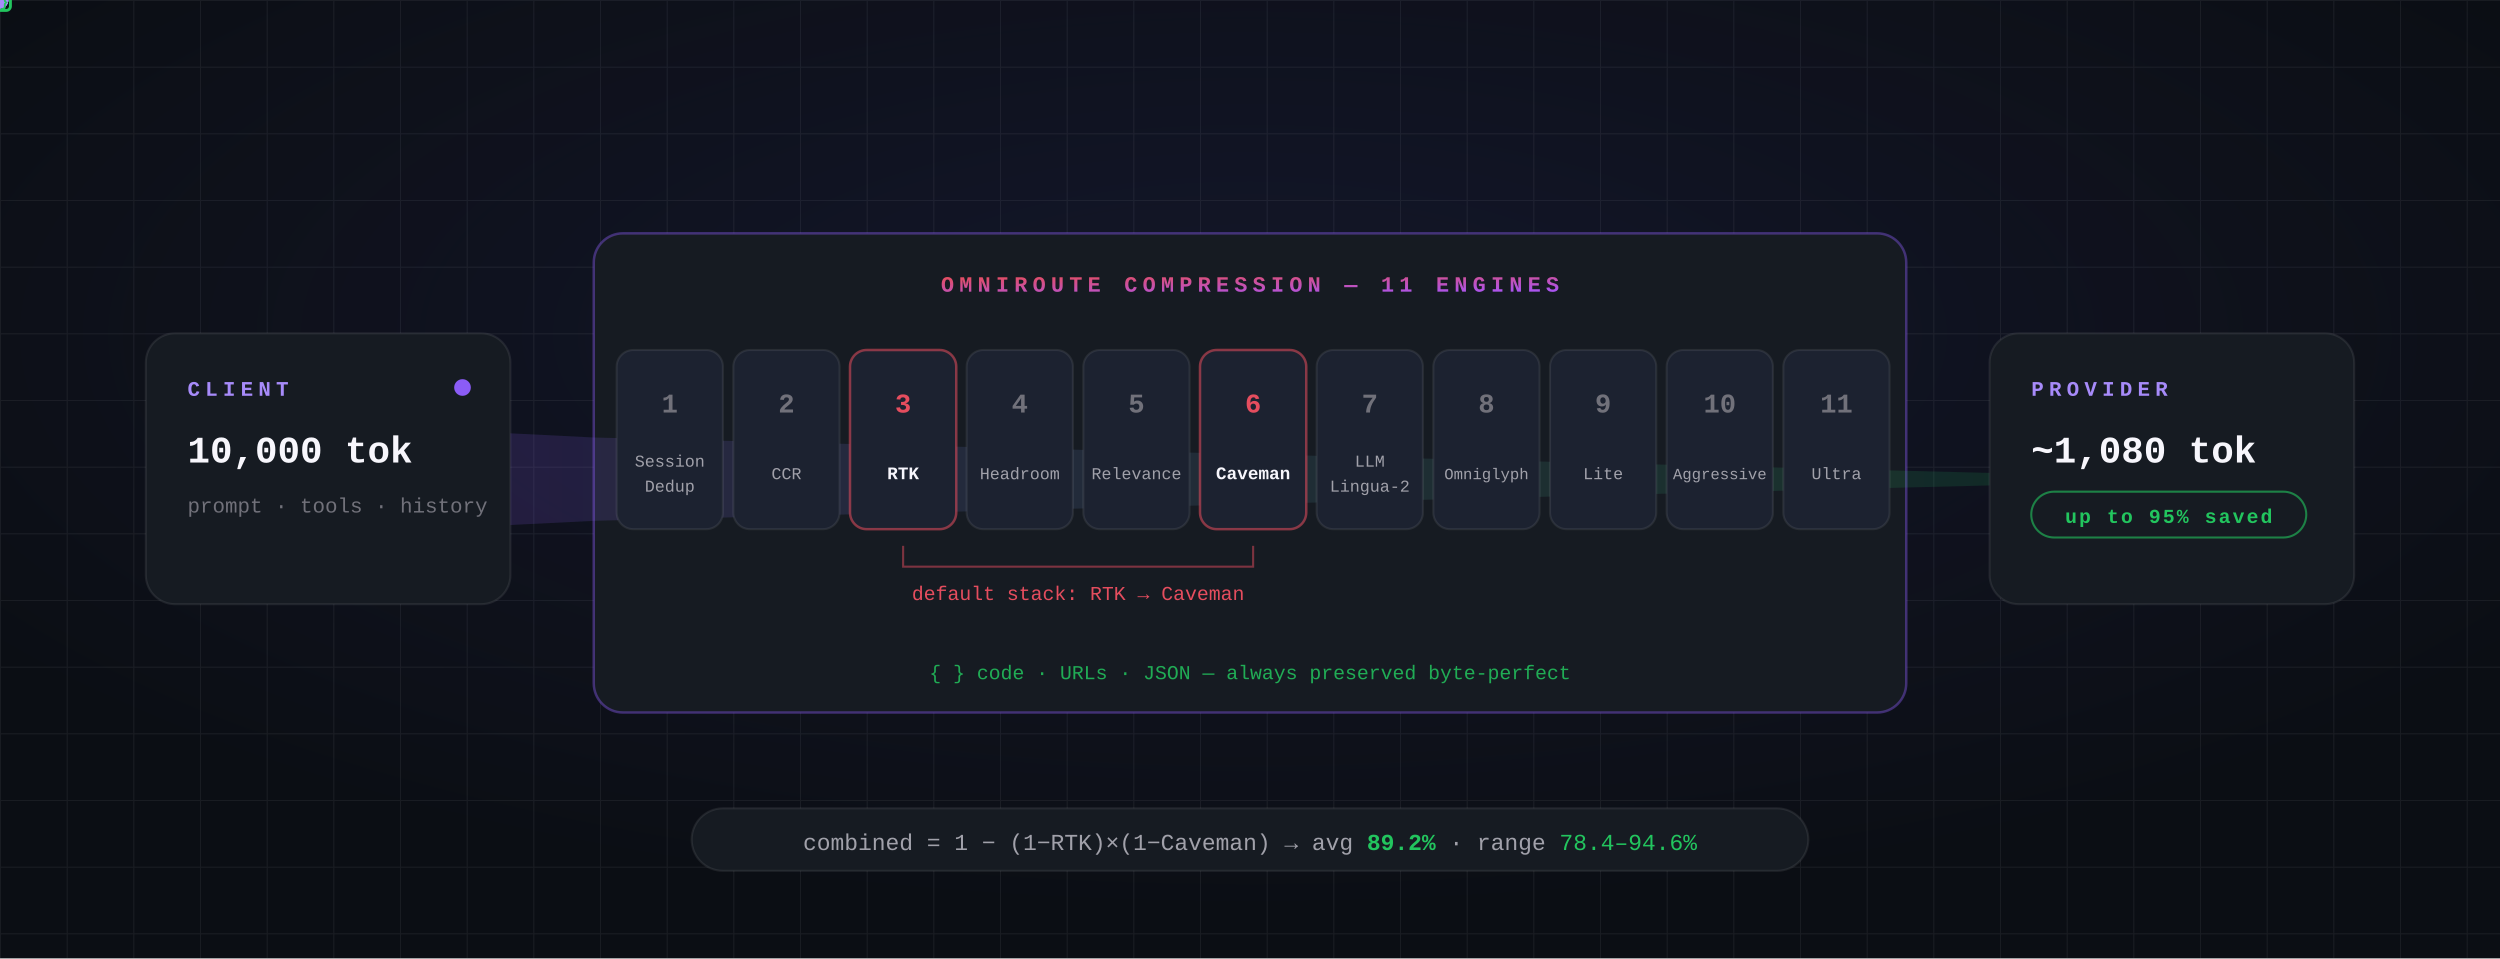
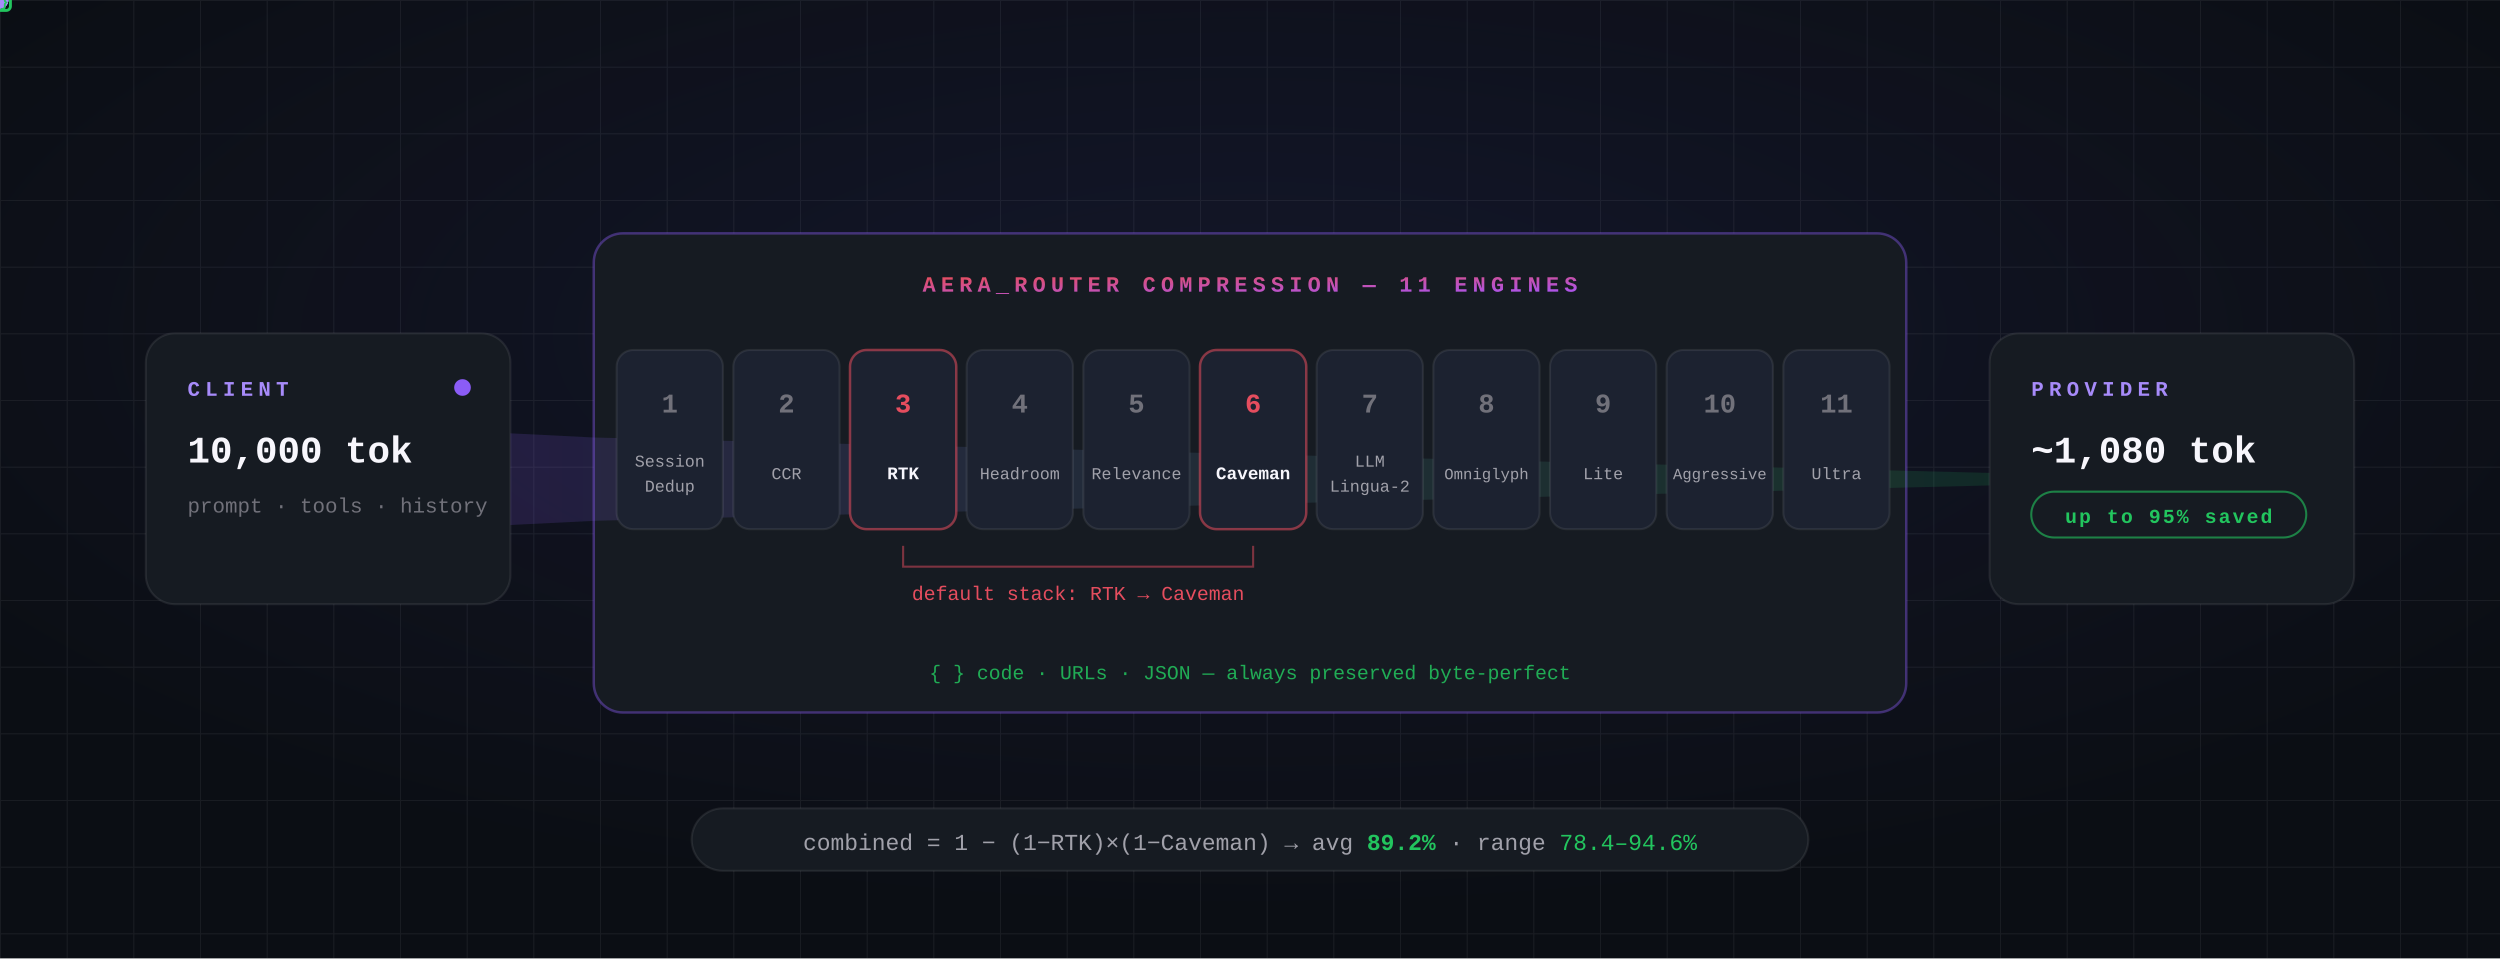
- <svg xmlns="http://www.w3.org/2000/svg" viewBox="0 0 1200 460" role="img" aria-label="OmniRoute compression pipeline: a client request of 10,000 tokens passes through 11 stacked engines — Session-Dedup, CCR, RTK, Headroom, Relevance, Caveman, LLMLingua-2, Omniglyph, Lite, Aggressive, Ultra — and reaches the provider at about 1,080 tokens, up to 95% saved. The default stacked combo runs RTK then Caveman (average 89.2%, range 78.4–94.6%). Code, URLs and JSON are always preserved byte-perfect.">
+ <svg xmlns="http://www.w3.org/2000/svg" viewBox="0 0 1200 460" role="img" aria-label="Aera Router compression pipeline: a client request of 10,000 tokens passes through 11 stacked engines — Session-Dedup, CCR, RTK, Headroom, Relevance, Caveman, LLMLingua-2, Omniglyph, Lite, Aggressive, Ultra — and reaches the provider at about 1,080 tokens, up to 95% saved. The default stacked combo runs RTK then Caveman (average 89.2%, range 78.4–94.6%). Code, URLs and JSON are always preserved byte-perfect.">
  <defs>
    <pattern id="gridPaperZ" width="32" height="32" patternUnits="userSpaceOnUse">
      <path d="M 32 0 L 0 0 0 32" fill="none" stroke="#ffffff" stroke-opacity="0.06" stroke-width="1" />
    </pattern>
    <radialGradient id="bgGlowZ" cx="50%" cy="35%" r="60%">
      <stop offset="0%" stop-color="#6366f1" stop-opacity="0.10" />
      <stop offset="100%" stop-color="#6366f1" stop-opacity="0" />
    </radialGradient>
    <linearGradient id="funnelZ" x1="0" y1="0" x2="1" y2="0">
      <stop offset="0%" stop-color="#8b5cf6" stop-opacity="0.16" />
      <stop offset="100%" stop-color="#22c55e" stop-opacity="0.14" />
    </linearGradient>
    <path id="pTokZ" d="M 245,230 L 955,230" />
  </defs>
  <rect width="1200" height="460" fill="#0b0e14" />
  <rect width="1200" height="460" fill="url(#gridPaperZ)" />
  <rect width="1200" height="460" fill="url(#bgGlowZ)" />
  <rect x="70" y="160" width="175" height="130" rx="14" fill="#161b22" stroke="#ffffff" stroke-opacity="0.08" stroke-width="1" />
  <text x="90" y="190" font-family="Consolas, 'Courier New', monospace" font-size="10" letter-spacing="2.5" font-weight="700" fill="#a78bfa">CLIENT</text>
  <text x="90" y="222" font-family="Consolas, 'Courier New', monospace" font-size="18" font-weight="800" fill="#F7F6FC">10,000 tok</text>
  <text x="90" y="246" font-family="Consolas, 'Courier New', monospace" font-size="10" fill="#71717a">prompt · tools · history</text>
  <circle cx="222" cy="186" r="4" fill="#8b5cf6">
    <animate attributeName="opacity" values="1;0.4;1" dur="2.2s" repeatCount="indefinite" />
  </circle>
  <rect x="285" y="112" width="630" height="230" rx="14" fill="#161b22" stroke="#8b5cf6" stroke-width="1.2" stroke-opacity="0.4" />
-   <text x="600" y="140" text-anchor="middle" font-family="Consolas, 'Courier New', monospace" font-size="10.5" letter-spacing="2.5" font-weight="700" fill="url(#gradBrandZ)">OMNIROUTE COMPRESSION — 11 ENGINES</text>
+   <text x="600" y="140" text-anchor="middle" font-family="Consolas, 'Courier New', monospace" font-size="10.5" letter-spacing="2.5" font-weight="700" fill="url(#gradBrandZ)">AERA_ROUTER COMPRESSION — 11 ENGINES</text>
  <linearGradient id="gradBrandZ" x1="0" y1="0" x2="1" y2="1">
    <stop offset="0%" stop-color="#e54d5e" />
    <stop offset="100%" stop-color="#a855f7" />
  </linearGradient>
  <path d="M 245,208 L 285,210 L 915,226 L 955,227 L 955,233 L 915,234 L 285,250 L 245,252 Z" fill="url(#funnelZ)" />
  <g fill="#a78bfa">
    <circle r="4">
      <animateMotion dur="8s" repeatCount="indefinite" keyPoints="0;0;0.12;0.12" keyTimes="0;0.08;0.13;1" calcMode="linear">
        <mpath href="#pTokZ" />
      </animateMotion>
      <animate attributeName="opacity" values="0;0;1;1;0;0" keyTimes="0;0.08;0.09;0.125;0.14;1" dur="8s" repeatCount="indefinite" />
    </circle>
    <circle r="4">
      <animateMotion dur="8s" repeatCount="indefinite" keyPoints="0;0;0.29;0.29" keyTimes="0;0.085;0.22;1" calcMode="linear">
        <mpath href="#pTokZ" />
      </animateMotion>
      <animate attributeName="opacity" values="0;0;1;1;0;0" keyTimes="0;0.085;0.095;0.215;0.23;1" dur="8s" repeatCount="indefinite" />
    </circle>
    <circle r="4">
      <animateMotion dur="8s" repeatCount="indefinite" keyPoints="0;0;0.50;0.50" keyTimes="0;0.09;0.355;1" calcMode="linear">
        <mpath href="#pTokZ" />
      </animateMotion>
      <animate attributeName="opacity" values="0;0;1;1;0;0" keyTimes="0;0.09;0.10;0.35;0.365;1" dur="8s" repeatCount="indefinite" />
    </circle>
    <circle r="4">
      <animateMotion dur="8s" repeatCount="indefinite" keyPoints="0;0;0.81;0.81" keyTimes="0;0.095;0.49;1" calcMode="linear">
        <mpath href="#pTokZ" />
      </animateMotion>
      <animate attributeName="opacity" values="0;0;1;1;0;0" keyTimes="0;0.095;0.105;0.485;0.50;1" dur="8s" repeatCount="indefinite" />
    </circle>
    <circle r="4">
      <animateMotion dur="8s" repeatCount="indefinite" keyPoints="0;0;1;1" keyTimes="0;0.10;0.60;1" calcMode="linear">
        <mpath href="#pTokZ" />
      </animateMotion>
      <animate attributeName="r" values="4;4;2.4;2.4" keyTimes="0;0.10;0.60;1" dur="8s" repeatCount="indefinite" />
      <animate attributeName="opacity" values="0;0;1;1;0;0" keyTimes="0;0.10;0.11;0.60;0.64;1" dur="8s" repeatCount="indefinite" />
    </circle>
  </g>
  <g>
    <animateMotion dur="8s" repeatCount="indefinite" keyPoints="0;0;1;1" keyTimes="0;0.14;0.64;1" calcMode="linear">
      <mpath href="#pTokZ" />
    </animateMotion>
    <animate attributeName="opacity" values="0;0;1;1;0;0" keyTimes="0;0.14;0.15;0.64;0.68;1" dur="8s" repeatCount="indefinite" />
    <rect x="-5" y="-5" width="10" height="10" rx="2" fill="none" stroke="#22c55e" stroke-width="1.4" />
    <text y="3" text-anchor="middle" font-family="Consolas, 'Courier New', monospace" font-size="7" font-weight="700" fill="#22c55e">{}</text>
  </g>
  <g font-family="Consolas, 'Courier New', monospace" text-anchor="middle">
    <g transform="translate(296,168)">
      <rect width="51" height="86" rx="8" fill="#1c2230" stroke="#ffffff" stroke-opacity="0.08" />
      <rect width="51" height="86" rx="8" fill="none" stroke="#8b5cf6" stroke-width="1.4" stroke-opacity="0">
        <animate attributeName="stroke-opacity" values="0;0;0.9;0;0" keyTimes="0;0.10;0.13;0.17;1" dur="8s" repeatCount="indefinite" />
      </rect>
      <text x="25.5" y="30" font-size="13" font-weight="800" fill="#71717a">1</text>
      <text x="25.5" y="56" font-size="8" fill="#a1a1aa">Session</text>
      <text x="25.5" y="68" font-size="8" fill="#a1a1aa">Dedup</text>
    </g>
    <g transform="translate(352,168)">
      <rect width="51" height="86" rx="8" fill="#1c2230" stroke="#ffffff" stroke-opacity="0.08" />
      <rect width="51" height="86" rx="8" fill="none" stroke="#8b5cf6" stroke-width="1.4" stroke-opacity="0">
        <animate attributeName="stroke-opacity" values="0;0;0.9;0;0" keyTimes="0;0.145;0.175;0.215;1" dur="8s" repeatCount="indefinite" />
      </rect>
      <text x="25.5" y="30" font-size="13" font-weight="800" fill="#71717a">2</text>
      <text x="25.5" y="62" font-size="8" fill="#a1a1aa">CCR</text>
    </g>
    <g transform="translate(408,168)">
      <rect width="51" height="86" rx="8" fill="#1c2230" stroke="#e54d5e" stroke-opacity="0.55" stroke-width="1.2" />
      <rect width="51" height="86" rx="8" fill="none" stroke="#e54d5e" stroke-width="1.6" stroke-opacity="0">
        <animate attributeName="stroke-opacity" values="0;0;1;0;0" keyTimes="0;0.19;0.22;0.26;1" dur="8s" repeatCount="indefinite" />
      </rect>
      <text x="25.5" y="30" font-size="13" font-weight="800" fill="#e54d5e">3</text>
      <text x="25.5" y="62" font-size="8.5" font-weight="700" fill="#F7F6FC">RTK</text>
    </g>
    <g transform="translate(464,168)">
      <rect width="51" height="86" rx="8" fill="#1c2230" stroke="#ffffff" stroke-opacity="0.08" />
      <rect width="51" height="86" rx="8" fill="none" stroke="#8b5cf6" stroke-width="1.4" stroke-opacity="0">
        <animate attributeName="stroke-opacity" values="0;0;0.9;0;0" keyTimes="0;0.235;0.265;0.305;1" dur="8s" repeatCount="indefinite" />
      </rect>
      <text x="25.5" y="30" font-size="13" font-weight="800" fill="#71717a">4</text>
      <text x="25.5" y="62" font-size="8" fill="#a1a1aa">Headroom</text>
    </g>
    <g transform="translate(520,168)">
      <rect width="51" height="86" rx="8" fill="#1c2230" stroke="#ffffff" stroke-opacity="0.08" />
      <rect width="51" height="86" rx="8" fill="none" stroke="#8b5cf6" stroke-width="1.4" stroke-opacity="0">
        <animate attributeName="stroke-opacity" values="0;0;0.9;0;0" keyTimes="0;0.275;0.305;0.345;1" dur="8s" repeatCount="indefinite" />
      </rect>
      <text x="25.5" y="30" font-size="13" font-weight="800" fill="#71717a">5</text>
      <text x="25.5" y="62" font-size="8" fill="#a1a1aa">Relevance</text>
    </g>
    <g transform="translate(576,168)">
      <rect width="51" height="86" rx="8" fill="#1c2230" stroke="#e54d5e" stroke-opacity="0.55" stroke-width="1.2" />
      <rect width="51" height="86" rx="8" fill="none" stroke="#e54d5e" stroke-width="1.6" stroke-opacity="0">
        <animate attributeName="stroke-opacity" values="0;0;1;0;0" keyTimes="0;0.325;0.355;0.395;1" dur="8s" repeatCount="indefinite" />
      </rect>
      <text x="25.5" y="30" font-size="13" font-weight="800" fill="#e54d5e">6</text>
      <text x="25.5" y="62" font-size="8.5" font-weight="700" fill="#F7F6FC">Caveman</text>
    </g>
    <g transform="translate(632,168)">
      <rect width="51" height="86" rx="8" fill="#1c2230" stroke="#ffffff" stroke-opacity="0.08" />
      <rect width="51" height="86" rx="8" fill="none" stroke="#8b5cf6" stroke-width="1.4" stroke-opacity="0">
        <animate attributeName="stroke-opacity" values="0;0;0.9;0;0" keyTimes="0;0.375;0.405;0.445;1" dur="8s" repeatCount="indefinite" />
      </rect>
      <text x="25.5" y="30" font-size="13" font-weight="800" fill="#71717a">7</text>
      <text x="25.5" y="56" font-size="8" fill="#a1a1aa">LLM</text>
      <text x="25.5" y="68" font-size="8" fill="#a1a1aa">Lingua-2</text>
    </g>
    <g transform="translate(688,168)">
      <rect width="51" height="86" rx="8" fill="#1c2230" stroke="#ffffff" stroke-opacity="0.08" />
      <rect width="51" height="86" rx="8" fill="none" stroke="#8b5cf6" stroke-width="1.4" stroke-opacity="0">
        <animate attributeName="stroke-opacity" values="0;0;0.9;0;0" keyTimes="0;0.415;0.445;0.485;1" dur="8s" repeatCount="indefinite" />
      </rect>
      <text x="25.5" y="30" font-size="13" font-weight="800" fill="#71717a">8</text>
      <text x="25.5" y="62" font-size="7.5" fill="#a1a1aa">Omniglyph</text>
    </g>
    <g transform="translate(744,168)">
      <rect width="51" height="86" rx="8" fill="#1c2230" stroke="#ffffff" stroke-opacity="0.08" />
      <rect width="51" height="86" rx="8" fill="none" stroke="#8b5cf6" stroke-width="1.4" stroke-opacity="0">
        <animate attributeName="stroke-opacity" values="0;0;0.9;0;0" keyTimes="0;0.46;0.49;0.53;1" dur="8s" repeatCount="indefinite" />
      </rect>
      <text x="25.5" y="30" font-size="13" font-weight="800" fill="#71717a">9</text>
      <text x="25.5" y="62" font-size="8" fill="#a1a1aa">Lite</text>
    </g>
    <g transform="translate(800,168)">
      <rect width="51" height="86" rx="8" fill="#1c2230" stroke="#ffffff" stroke-opacity="0.08" />
      <rect width="51" height="86" rx="8" fill="none" stroke="#8b5cf6" stroke-width="1.4" stroke-opacity="0">
        <animate attributeName="stroke-opacity" values="0;0;0.9;0;0" keyTimes="0;0.50;0.53;0.57;1" dur="8s" repeatCount="indefinite" />
      </rect>
      <text x="25.5" y="30" font-size="13" font-weight="800" fill="#71717a">10</text>
      <text x="25.5" y="62" font-size="7.5" fill="#a1a1aa">Aggressive</text>
    </g>
    <g transform="translate(856,168)">
      <rect width="51" height="86" rx="8" fill="#1c2230" stroke="#ffffff" stroke-opacity="0.08" />
      <rect width="51" height="86" rx="8" fill="none" stroke="#8b5cf6" stroke-width="1.4" stroke-opacity="0">
        <animate attributeName="stroke-opacity" values="0;0;0.9;0;0" keyTimes="0;0.54;0.57;0.61;1" dur="8s" repeatCount="indefinite" />
      </rect>
      <text x="25.5" y="30" font-size="13" font-weight="800" fill="#71717a">11</text>
      <text x="25.5" y="62" font-size="8" fill="#a1a1aa">Ultra</text>
    </g>
  </g>
  <path d="M 433.5,262 L 433.5,272 L 601.5,272 L 601.5,262" fill="none" stroke="#e54d5e" stroke-width="1" stroke-opacity="0.5" />
  <text x="517.5" y="288" text-anchor="middle" font-family="Consolas, 'Courier New', monospace" font-size="9.5" fill="#e54d5e">default stack: RTK → Caveman</text>
  <text x="600" y="326" text-anchor="middle" font-family="Consolas, 'Courier New', monospace" font-size="9.5" fill="#22c55e" opacity="0.85">{ } code · URLs · JSON — always preserved byte-perfect</text>
  <rect x="955" y="160" width="175" height="130" rx="14" fill="#161b22" stroke="#ffffff" stroke-opacity="0.08" stroke-width="1" />
  <text x="975" y="190" font-family="Consolas, 'Courier New', monospace" font-size="10" letter-spacing="2.5" font-weight="700" fill="#a78bfa">PROVIDER</text>
  <text x="975" y="222" font-family="Consolas, 'Courier New', monospace" font-size="18" font-weight="800" fill="#F7F6FC">~1,080 tok</text>
  <g transform="translate(975,236)">
    <rect width="132" height="22" rx="11" fill="none" stroke="#22c55e" stroke-width="1" stroke-opacity="0.6" />
    <text x="66" y="15" text-anchor="middle" font-family="Consolas, 'Courier New', monospace" font-size="9.5" letter-spacing="1" font-weight="700" fill="#22c55e">
      <animate attributeName="opacity" values="0.75;0.75;1;1;0.75" keyTimes="0;0.58;0.62;0.78;1" dur="8s" repeatCount="indefinite" />up to 95% saved</text>
  </g>
  <g transform="translate(600,404)">
    <rect x="-268" y="-16" width="536" height="30" rx="15" fill="#161b22" stroke="#ffffff" stroke-opacity="0.08" />
    <text y="4" text-anchor="middle" font-family="Consolas, 'Courier New', monospace" font-size="11" fill="#a1a1aa">combined = 1 − (1−RTK)×(1−Caveman) → avg <tspan fill="#22c55e" font-weight="700">89.2%</tspan> · range <tspan fill="#22c55e">78.4–94.6%</tspan>
    </text>
  </g>
</svg>
